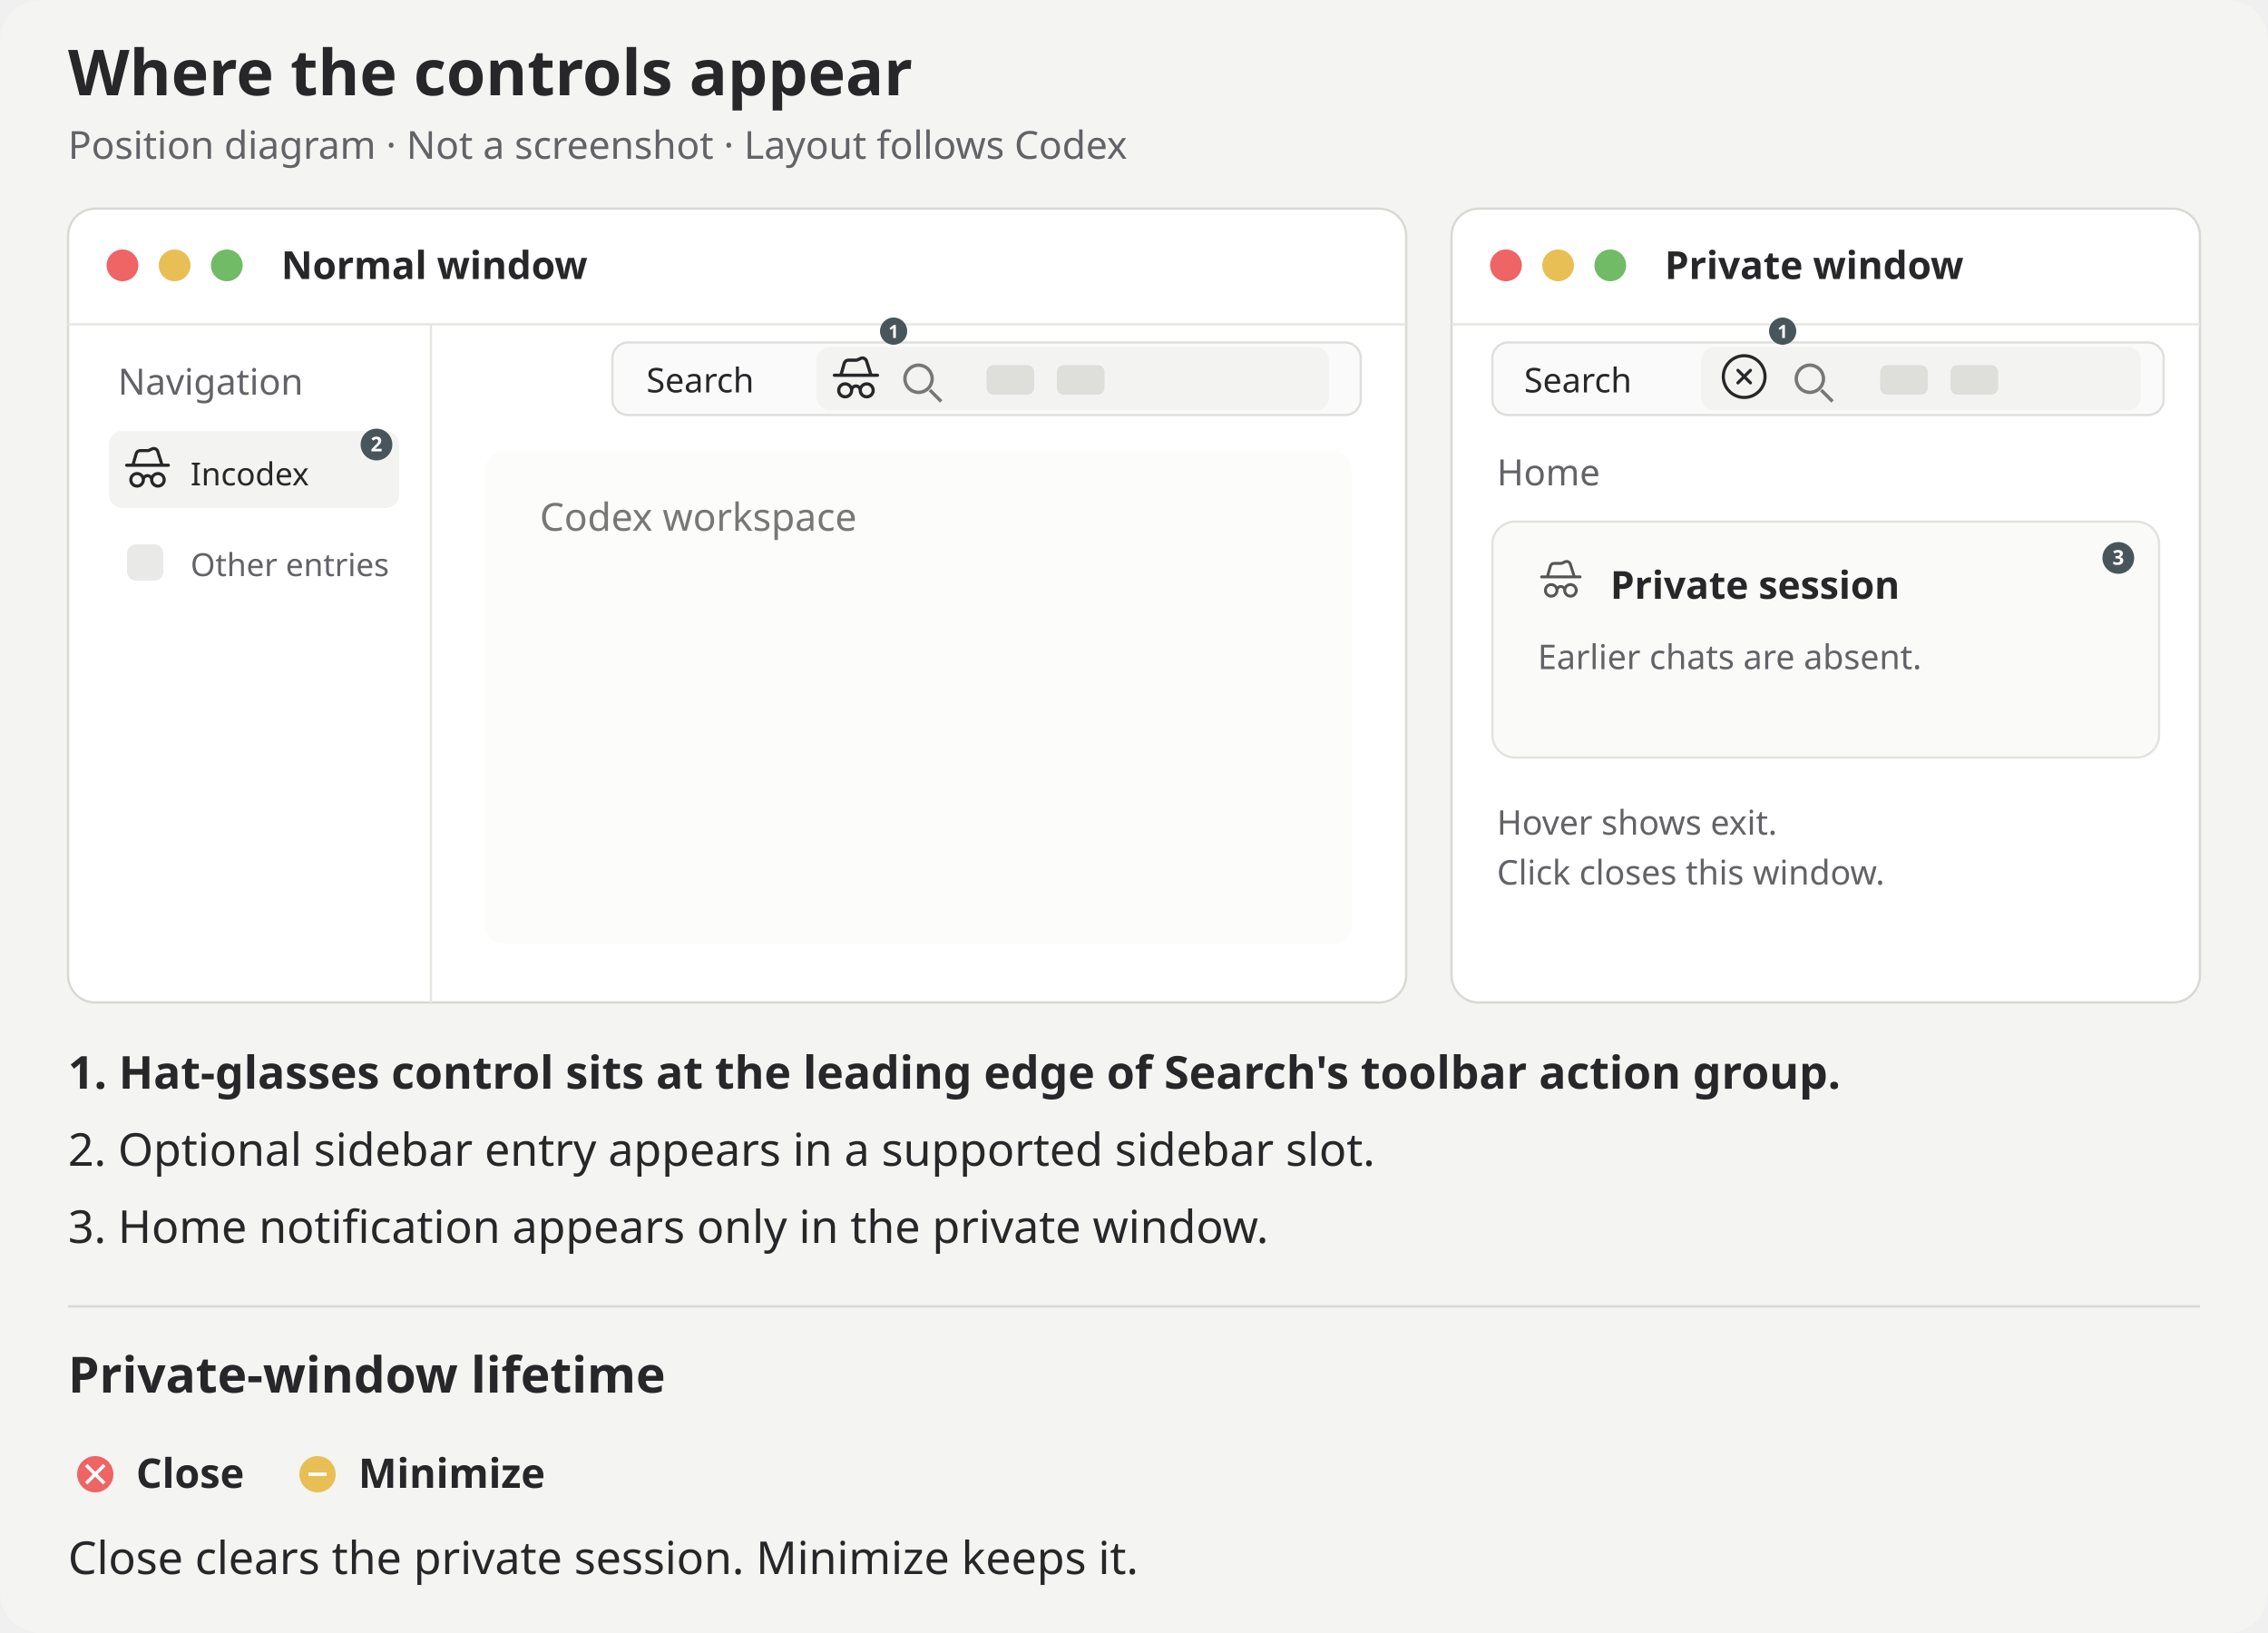
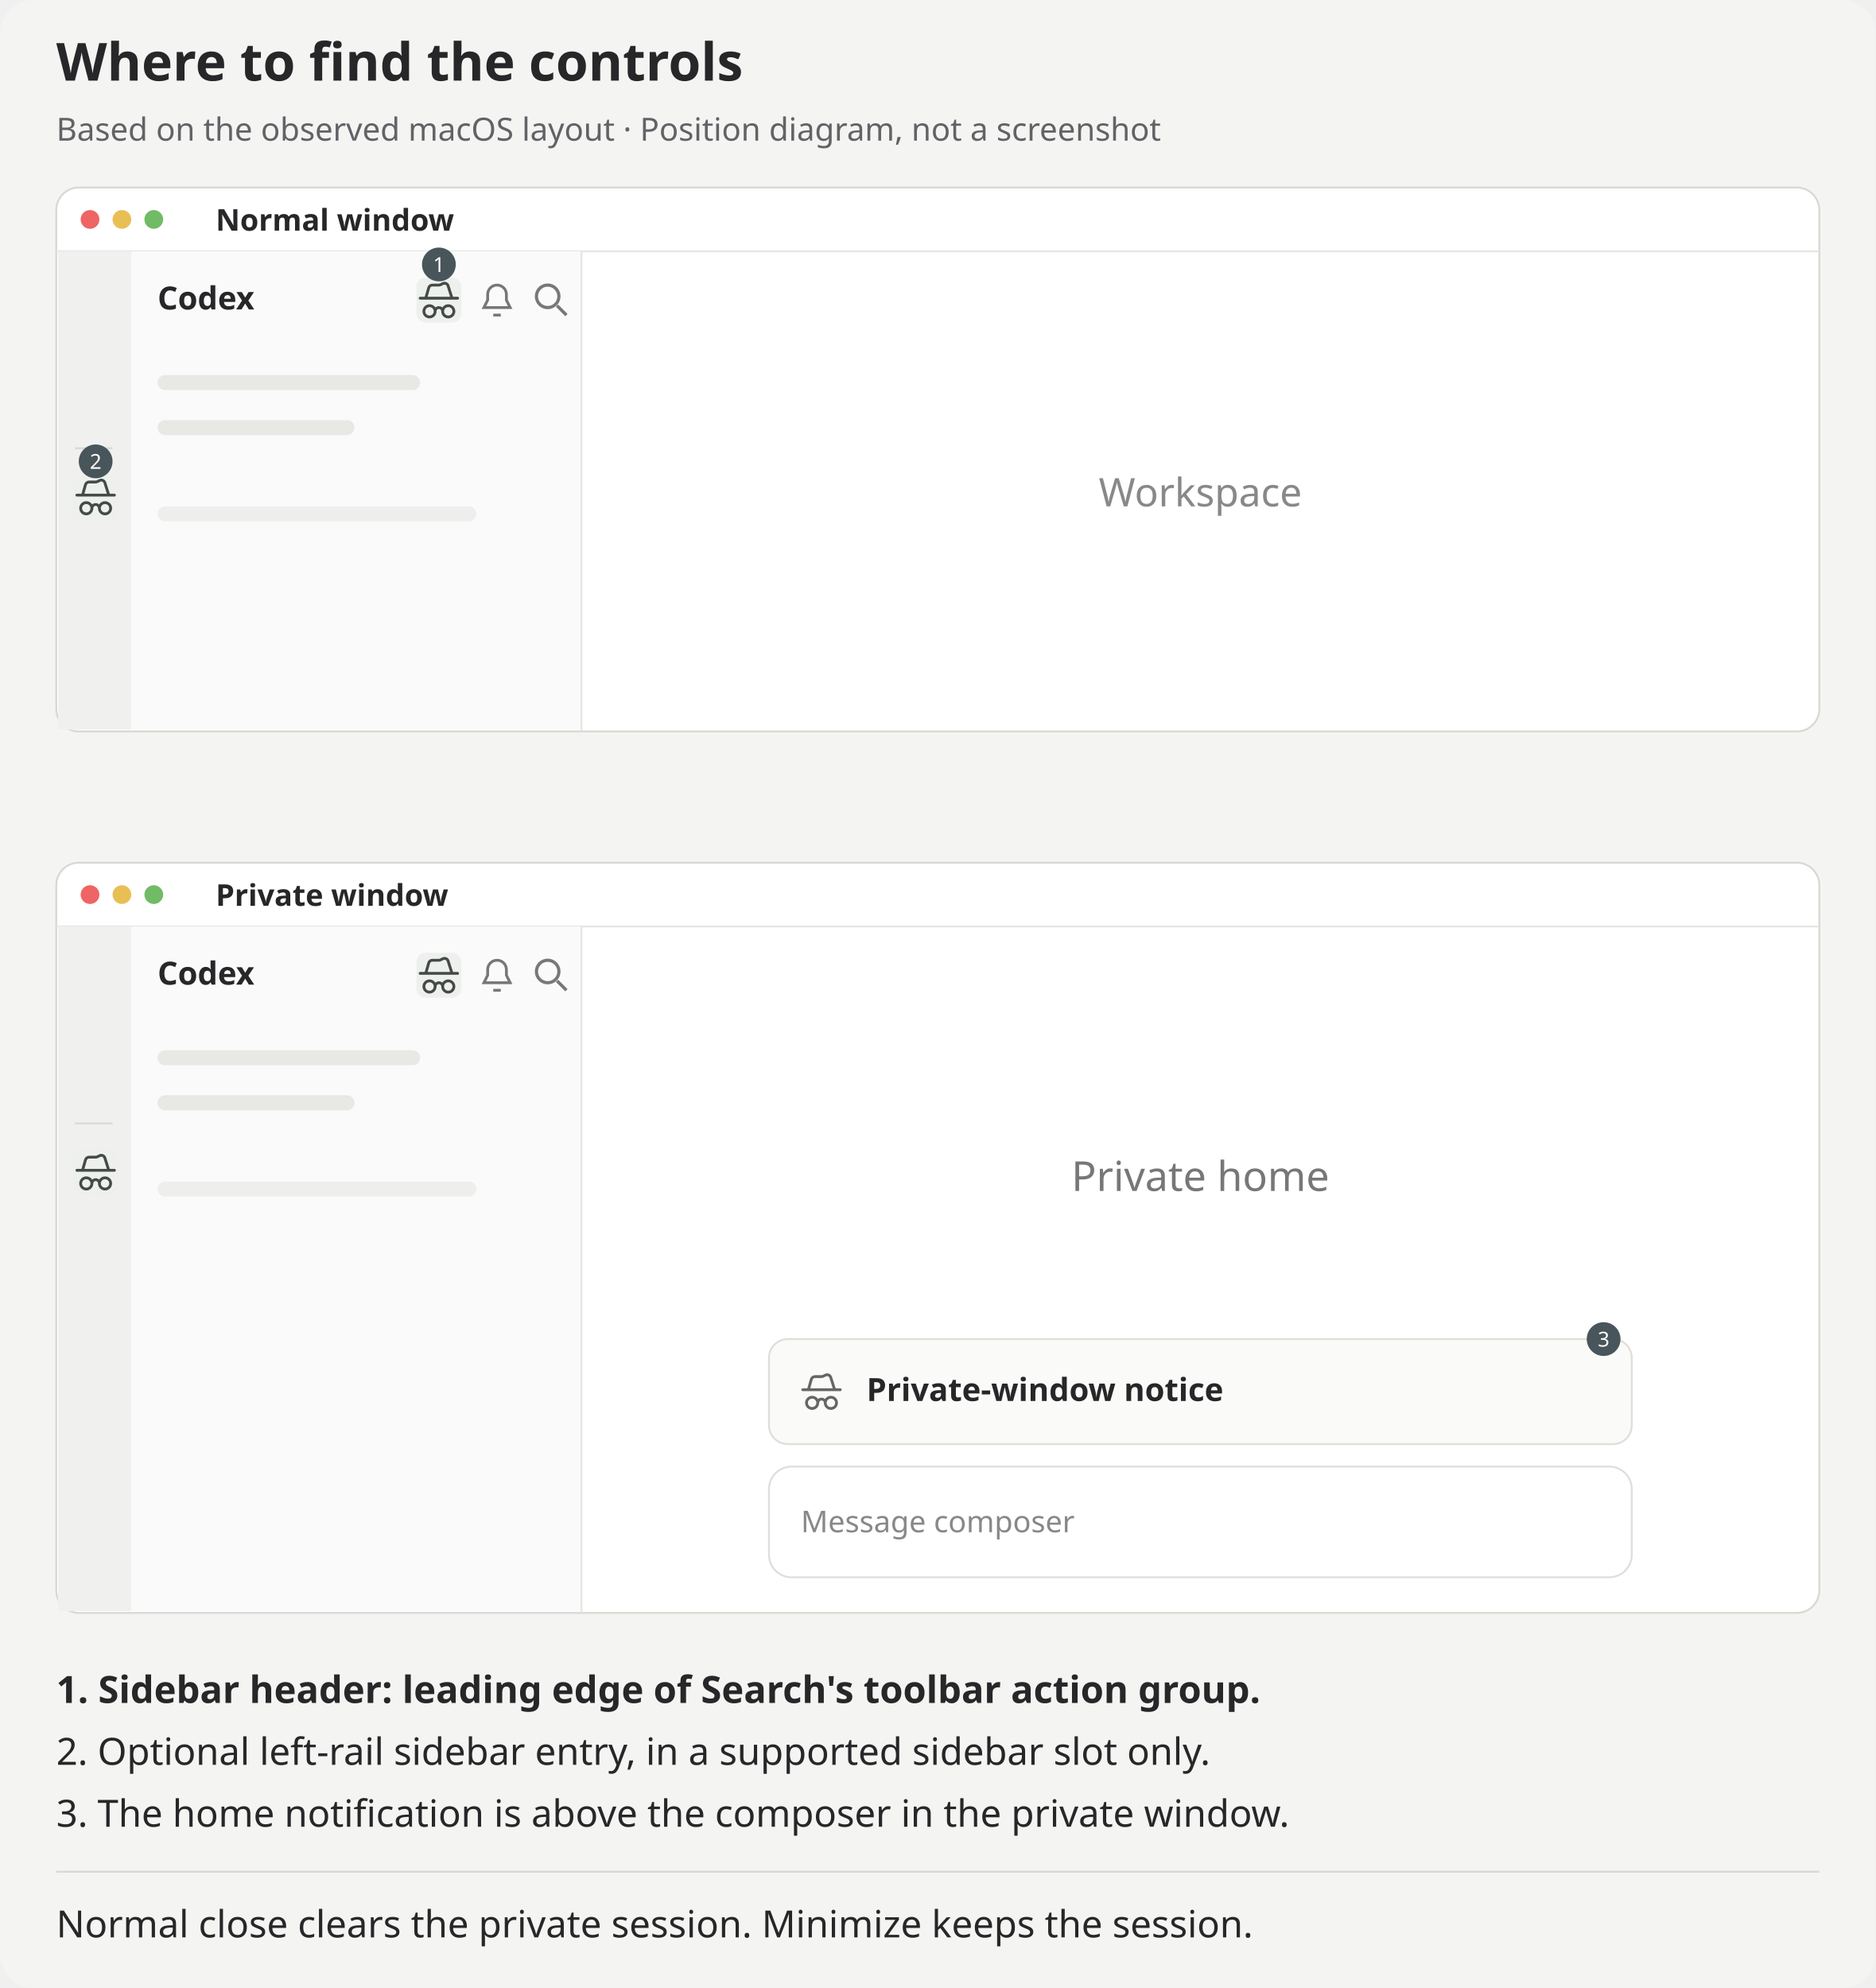
- <svg xmlns="http://www.w3.org/2000/svg" viewBox="0 0 1000 720" role="img" aria-labelledby="title desc">
+ <svg xmlns="http://www.w3.org/2000/svg" viewBox="0 0 1000 1060" role="img" aria-labelledby="title desc">
  <defs>
    <g id="hat" fill="none" stroke="currentColor" stroke-width="1.5" stroke-linecap="round" stroke-linejoin="round">
      <path d="M14 18a2 2 0 0 0-4 0 M19 11l-2.11-6.657a2 2 0 0 0-2.752-1.148l-1.276.61A2 2 0 0 1 12 4H8.5a2 2 0 0 0-1.925 1.456L5 11 M2 11h20 M20 18a3 3 0 1 1-6 0a3 3 0 1 1 6 0Z M10 18a3 3 0 1 1-6 0a3 3 0 1 1 6 0Z" />
    </g>
-     <g id="exit" fill="none" stroke="currentColor" stroke-width="1.5" stroke-linecap="round" stroke-linejoin="round">
-       <circle cx="12" cy="12" r="10" />
-       <path d="m15 9-6 6 M9 9l6 6" />
+     <g id="search" fill="none" stroke="currentColor" stroke-width="1.7">
+       <circle cx="10" cy="10" r="6" />
+       <path d="m15 15 5 5" />
+     </g>
+     <g id="bell" fill="none" stroke="currentColor" stroke-width="1.5">
+       <path d="M5 16h14l-2-4V9a5 5 0 0 0-10 0v3z M10 20h4" />
    </g>
  </defs>
-   <rect width="1000" height="720" rx="18" fill="#f4f4f2" />
-   <g font-family="system-ui, sans-serif" fill="#27272a">
-     <text x="30" y="42" font-size="28" font-weight="650">Where the controls appear</text>
-     <text x="30" y="70" font-size="17" fill="#626267">Position diagram · Not a screenshot · Layout follows Codex</text>
+   <rect width="1000" height="1060" rx="18" fill="#f4f4f2" />
+   <g font-family="system-ui,sans-serif" fill="#27272a">
+     <text x="30" y="43" font-size="28" font-weight="650">Where to find the controls</text>
+     <text x="30" y="75" font-size="17" fill="#626267">Based on the observed macOS layout · Position diagram, not a screenshot</text>
    <g aria-label="Normal window">
-       <rect x="30" y="92" width="590" height="350" rx="12" fill="#fff" stroke="#d8d8d4" />
-       <path d="M30 143h590 M190 143v299" stroke="#e6e6e2" />
-       <circle cx="54" cy="117" r="7" fill="#ef6464" />
-       <circle cx="77" cy="117" r="7" fill="#e8bf55" />
-       <circle cx="100" cy="117" r="7" fill="#71bb66" />
-       <text x="124" y="123" font-size="17" font-weight="600">Normal window</text>
-       <rect x="270" y="151" width="330" height="32" rx="7" fill="#fafafa" stroke="#dededb" />
-       <text x="285" y="173" font-size="15">Search</text>
-       <rect x="360" y="153" width="226" height="28" rx="6" fill="#f3f4f1" />
-       <g transform="translate(366 155) scale(.95)" color="#27272a" aria-label="Hat-glasses control">
-         <use href="#hat" />
+       <rect x="30" y="100" width="940" height="290" rx="12" fill="#fff" stroke="#d8d8d4" />
+       <path d="M30 134h940" stroke="#e6e6e2" />
+       <circle cx="48" cy="117" r="5" fill="#ef6464" />
+       <circle cx="65" cy="117" r="5" fill="#e8bf55" />
+       <circle cx="82" cy="117" r="5" fill="#71bb66" />
+       <text x="115" y="123" font-size="16" font-weight="600">Normal window</text>
+       <rect x="31" y="134" width="39" height="255" fill="#f0f0ef" />
+       <rect data-layout-role="normal-sidebar" x="70" y="134" width="240" height="255" fill="#fafafa" />
+       <path d="M310 134v256" stroke="#e6e6e2" />
+       <text x="84" y="165" font-size="17" font-weight="600">Codex</text>
+       <rect data-layout-role="normal-toolbar-hat" x="222" y="148" width="24" height="24" rx="5" fill="#edf0ed" />
+       <use href="#hat" x="222" y="148" color="#454a46" />
+       <use href="#bell" x="253" y="148" color="#777" />
+       <use href="#search" x="282" y="148" color="#777" />
+       <path d="M40 239h20" stroke="#d8d8d4" />
+       <rect data-layout-role="normal-rail-hat" x="39" y="253" width="24" height="24" rx="5" fill="#edf0ed" />
+       <use href="#hat" x="39" y="253" color="#454a46" />
+       <rect x="84" y="200" width="140" height="8" rx="4" fill="#e8e8e5" />
+       <rect x="84" y="224" width="105" height="8" rx="4" fill="#e8e8e5" />
+       <rect x="84" y="270" width="170" height="8" rx="4" fill="#eeeeec" />
+       <g aria-label="Marker 1, toolbar control">
+         <circle cx="234" cy="141" r="9" fill="#48555b" />
+         <text x="234" y="145" text-anchor="middle" font-size="11" fill="#fff">1</text>
      </g>
-       <g aria-label="Marker 1, toolbar control">
-         <circle cx="394" cy="146" r="6" fill="#48555b" />
-         <text x="394" y="149" text-anchor="middle" font-size="8" font-weight="700" fill="#fff">1</text>
+       <g aria-label="Marker 2, optional sidebar entry">
+         <circle cx="51" cy="246" r="9" fill="#48555b" />
+         <text x="51" y="250" text-anchor="middle" font-size="11" fill="#fff">2</text>
      </g>
-       <circle cx="405" cy="167" r="6" fill="none" stroke="#777" stroke-width="1.5" />
-       <path d="m410 172 5 5" stroke="#777" stroke-width="1.5" />
-       <rect x="435" y="161" width="21" height="13" rx="3" fill="#dededb" />
-       <rect x="466" y="161" width="21" height="13" rx="3" fill="#dededb" />
-       <text x="52" y="174" font-size="16" fill="#626267">Navigation</text>
-       <rect x="48" y="190" width="128" height="34" rx="6" fill="#f3f4f1" />
-       <g transform="translate(54 195) scale(.92)" color="#27272a" aria-label="Optional sidebar hat-glasses control">
-         <use href="#hat" />
-       </g>
-       <text x="84" y="214" font-size="14">Incodex</text>
-       <g aria-label="Marker 2, optional sidebar entry">
-         <circle cx="166" cy="196" r="7" fill="#48555b" />
-         <text x="166" y="199" text-anchor="middle" font-size="9" font-weight="700" fill="#fff">2</text>
-       </g>
-       <rect x="56" y="240" width="16" height="16" rx="4" fill="#e9e9e7" />
-       <text x="84" y="254" font-size="14" fill="#626267">Other entries</text>
-       <rect x="214" y="199" width="382" height="217" rx="8" fill="#fcfcfb" />
-       <text x="238" y="234" font-size="17" fill="#777">Codex workspace</text>
+       <text x="640" y="270" text-anchor="middle" font-size="21" fill="#888">Workspace</text>
    </g>
    <g aria-label="Private window">
-       <rect x="640" y="92" width="330" height="350" rx="12" fill="#fff" stroke="#d8d8d4" />
-       <path d="M640 143h330" stroke="#e6e6e2" />
-       <circle cx="664" cy="117" r="7" fill="#ef6464" />
-       <circle cx="687" cy="117" r="7" fill="#e8bf55" />
-       <circle cx="710" cy="117" r="7" fill="#71bb66" />
-       <text x="734" y="123" font-size="17" font-weight="600">Private window</text>
-       <rect x="658" y="151" width="296" height="32" rx="7" fill="#fafafa" stroke="#dededb" />
-       <text x="672" y="173" font-size="15">Search</text>
-       <rect x="750" y="153" width="194" height="28" rx="6" fill="#f3f4f1" />
-       <g transform="translate(758 155) scale(.92)" color="#27272a" aria-label="Exit icon shown on hover">
-         <use href="#exit" />
+       <rect x="30" y="460" width="940" height="400" rx="12" fill="#fff" stroke="#d8d8d4" />
+       <path d="M30 494h940" stroke="#e6e6e2" />
+       <circle cx="48" cy="477" r="5" fill="#ef6464" />
+       <circle cx="65" cy="477" r="5" fill="#e8bf55" />
+       <circle cx="82" cy="477" r="5" fill="#71bb66" />
+       <text x="115" y="483" font-size="16" font-weight="600">Private window</text>
+       <rect x="31" y="494" width="39" height="365" fill="#f0f0ef" />
+       <rect data-layout-role="private-sidebar" x="70" y="494" width="240" height="365" fill="#fafafa" />
+       <path d="M310 494v366" stroke="#e6e6e2" />
+       <text x="84" y="525" font-size="17" font-weight="600">Codex</text>
+       <rect data-layout-role="private-toolbar-hat" x="222" y="508" width="24" height="24" rx="5" fill="#edf0ed" />
+       <use href="#hat" x="222" y="508" color="#454a46" />
+       <use href="#bell" x="253" y="508" color="#777" />
+       <use href="#search" x="282" y="508" color="#777" />
+       <path d="M40 599h20" stroke="#d8d8d4" />
+       <rect data-layout-role="private-rail-hat" x="39" y="613" width="24" height="24" rx="5" fill="#edf0ed" />
+       <use href="#hat" x="39" y="613" color="#454a46" />
+       <rect x="84" y="560" width="140" height="8" rx="4" fill="#e8e8e5" />
+       <rect x="84" y="584" width="105" height="8" rx="4" fill="#e8e8e5" />
+       <rect x="84" y="630" width="170" height="8" rx="4" fill="#eeeeec" />
+       <text x="640" y="635" text-anchor="middle" font-size="22" fill="#777">Private home</text>
+       <rect data-layout-role="private-notice" x="410" y="714" width="460" height="56" rx="10" fill="#fafaf8" stroke="#dededb" />
+       <use href="#hat" x="426" y="730" color="#666" />
+       <text x="462" y="747" font-size="17" font-weight="600">Private-window notice</text>
+       <g aria-label="Marker 3, private home notice">
+         <circle cx="855" cy="714" r="9" fill="#48555b" />
+         <text x="855" y="718" text-anchor="middle" font-size="11" fill="#fff">3</text>
      </g>
-       <g aria-label="Marker 1, hovered toolbar control">
-         <circle cx="786" cy="146" r="6" fill="#48555b" />
-         <text x="786" y="149" text-anchor="middle" font-size="8" font-weight="700" fill="#fff">1</text>
-       </g>
-       <circle cx="798" cy="167" r="6" fill="none" stroke="#777" stroke-width="1.5" />
-       <path d="m803 172 5 5" stroke="#777" stroke-width="1.5" />
-       <rect x="829" y="161" width="21" height="13" rx="3" fill="#dededb" />
-       <rect x="860" y="161" width="21" height="13" rx="3" fill="#dededb" />
-       <text x="660" y="214" font-size="16" fill="#626267">Home</text>
-       <rect x="658" y="230" width="294" height="104" rx="10" fill="#fafaf8" stroke="#e2e2de" />
-       <g transform="translate(678 245) scale(.85)" color="#555" aria-hidden="true">
-         <use href="#hat" />
-       </g>
-       <g aria-label="Marker 3, private home notice">
-         <circle cx="934" cy="246" r="7" fill="#48555b" />
-         <text x="934" y="249" text-anchor="middle" font-size="9" font-weight="700" fill="#fff">3</text>
-       </g>
-       <text x="710" y="264" font-size="17" font-weight="600">Private session</text>
-       <text x="678" y="295" font-size="15" fill="#626267">Earlier chats are absent.</text>
-       <text x="660" y="368" font-size="15" fill="#626267">Hover shows exit.</text>
-       <text x="660" y="390" font-size="15" fill="#626267">Click closes this window.</text>
+       <rect data-layout-role="private-composer" x="410" y="782" width="460" height="59" rx="12" fill="#fff" stroke="#dededb" />
+       <text x="427" y="817" font-size="16" fill="#888">Message composer</text>
    </g>
-     <text data-copy-role="toolbar" x="30" y="480" font-size="20" font-weight="600">1. Hat-glasses control sits at the leading edge of Search's toolbar action group.</text>
-     <text data-copy-role="sidebar" x="30" y="514" font-size="20">2. Optional sidebar entry appears in a supported sidebar slot.</text>
-     <text data-copy-role="banner" x="30" y="548" font-size="20">3. Home notification appears only in the private window.</text>
-     <path d="M30 576h940" stroke="#d8d8d4" />
-     <text x="30" y="614" font-size="22" font-weight="600">Private-window lifetime</text>
-     <circle cx="42" cy="650" r="8" fill="#ef6464" />
-     <path d="m38 646 8 8m0-8-8 8" stroke="#fff" stroke-width="1.5" />
-     <text x="60" y="656" font-size="18" font-weight="600">Close</text>
-     <circle cx="140" cy="650" r="8" fill="#e8bf55" />
-     <path d="M136 650h8" stroke="#fff" stroke-width="1.5" />
-     <text x="158" y="656" font-size="18" font-weight="600">Minimize</text>
-     <text data-copy-role="lifecycle" x="30" y="694" font-size="20">Close clears the private session. Minimize keeps it.</text>
+     <text data-copy-role="toolbar" x="30" y="908" font-size="20" font-weight="600">1. Sidebar header: leading edge of Search's toolbar action group.</text>
+     <text data-copy-role="sidebar" x="30" y="941" font-size="20">2. Optional left-rail sidebar entry, in a supported sidebar slot only.</text>
+     <text data-copy-role="banner" x="30" y="974" font-size="20">3. The home notification is above the composer in the private window.</text>
+     <path d="M30 998h940" stroke="#d8d8d4" />
+     <text data-copy-role="lifecycle" x="30" y="1033" font-size="20">Normal close clears the private session. Minimize keeps the session.</text>
  </g>
</svg>
